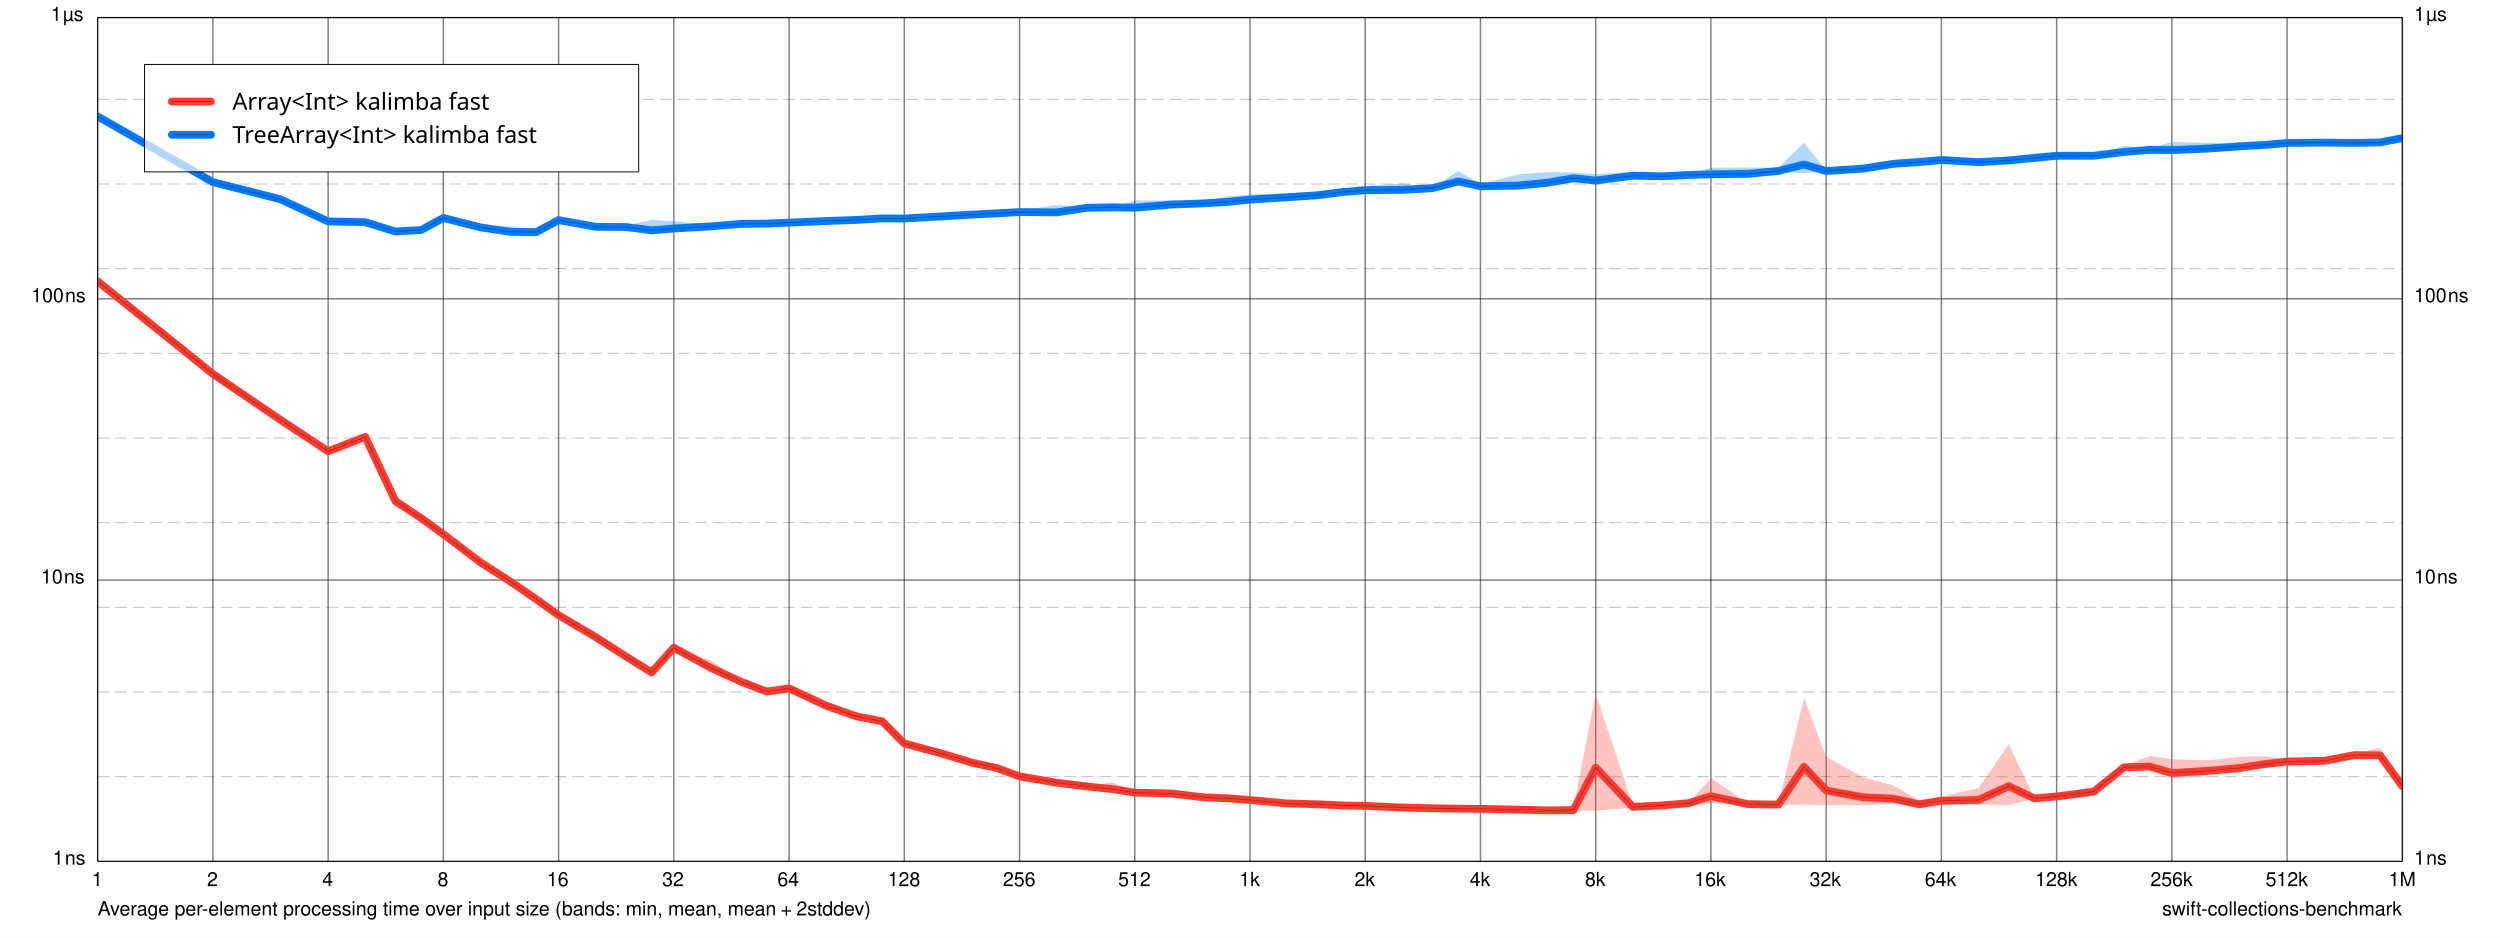
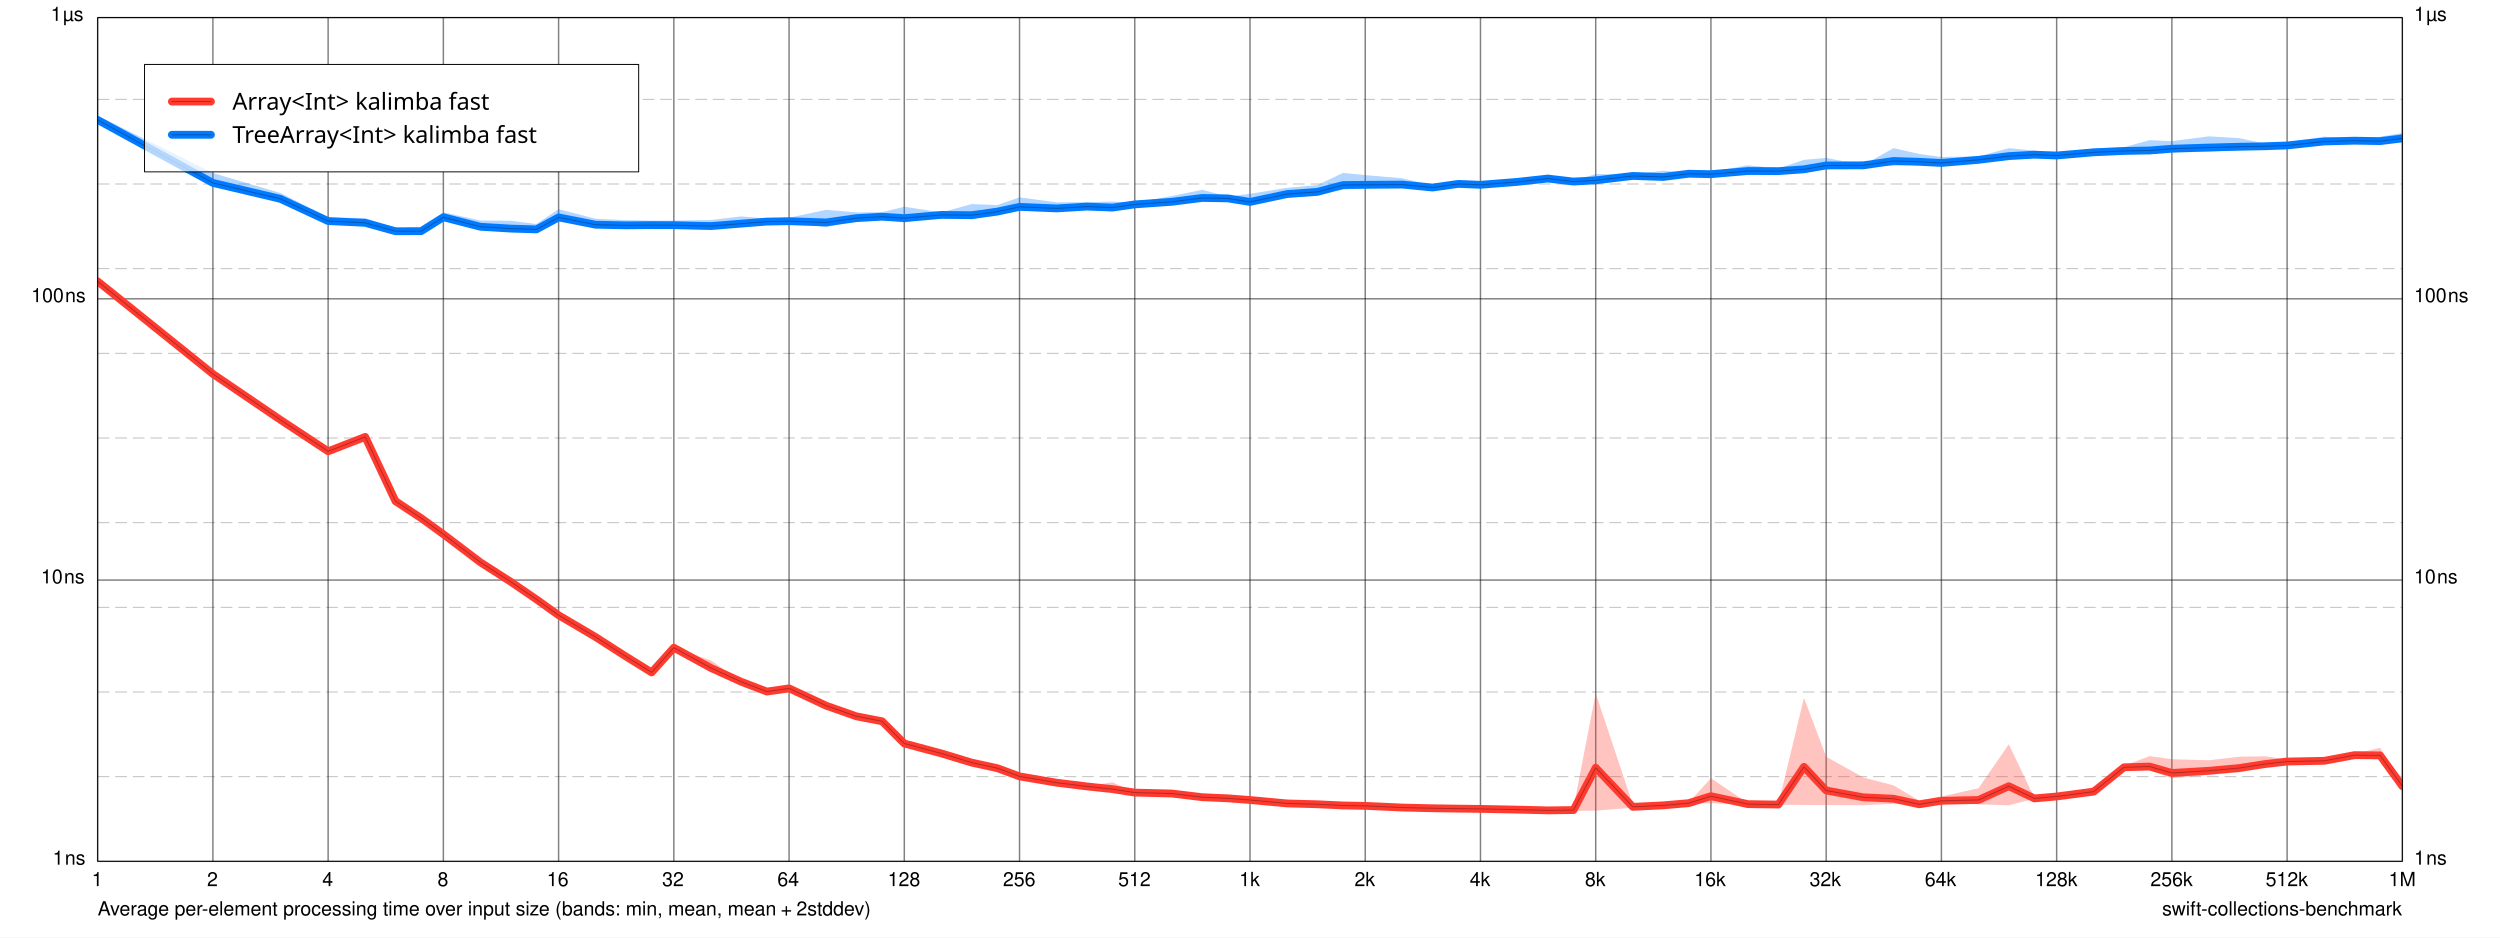
<svg xmlns="http://www.w3.org/2000/svg" xmlns:xlink="http://www.w3.org/1999/xlink" width="1280.0px" height="480.0px" viewBox="0.0 0.0 1280.0 480.0" version="1.1">
  <path d="M 0 0 L 0 480 L 1280 480 L 1280 0 z" fill="#FFFFFF" fill-opacity="1.0" stroke="none" />
  <text x="50" y="468.7" font-family="Helvetica" font-size="10" font-weight="normal" font-style="normal" fill="#000000" fill-opacity="1">Average per-element processing time over input size (bands: min, mean, mean + 2stddev)</text>
  <a xlink:href="https://github.com/apple/swift-collections-benchmark">
    <text x="1107" y="468.7" font-family="Helvetica" font-size="10" font-weight="normal" font-style="normal" fill="#000000" fill-opacity="1">swift-collections-benchmark</text>
  </a>
  <path d="M 50 9 L 50 441" fill="none" stroke-width="0.75" stroke="#000000" stroke-opacity="0.498" stroke-linecap="butt" stroke-linejoin="round" />
  <text x="47" y="453.7" font-family="Helvetica" font-size="10" font-weight="normal" font-style="normal" fill="#000000" fill-opacity="1">1</text>
  <path d="M 109 9 L 109 441" fill="none" stroke-width="0.75" stroke="#000000" stroke-opacity="0.498" stroke-linecap="butt" stroke-linejoin="round" />
  <text x="106" y="453.7" font-family="Helvetica" font-size="10" font-weight="normal" font-style="normal" fill="#000000" fill-opacity="1">2</text>
  <path d="M 168 9 L 168 441" fill="none" stroke-width="0.75" stroke="#000000" stroke-opacity="0.498" stroke-linecap="butt" stroke-linejoin="round" />
  <text x="165" y="453.7" font-family="Helvetica" font-size="10" font-weight="normal" font-style="normal" fill="#000000" fill-opacity="1">4</text>
  <path d="M 227 9 L 227 441" fill="none" stroke-width="0.75" stroke="#000000" stroke-opacity="0.498" stroke-linecap="butt" stroke-linejoin="round" />
  <text x="224" y="453.7" font-family="Helvetica" font-size="10" font-weight="normal" font-style="normal" fill="#000000" fill-opacity="1">8</text>
  <path d="M 286 9 L 286 441" fill="none" stroke-width="0.75" stroke="#000000" stroke-opacity="0.498" stroke-linecap="butt" stroke-linejoin="round" />
  <text x="280" y="453.7" font-family="Helvetica" font-size="10" font-weight="normal" font-style="normal" fill="#000000" fill-opacity="1">16</text>
  <path d="M 345 9 L 345 441" fill="none" stroke-width="0.75" stroke="#000000" stroke-opacity="0.498" stroke-linecap="butt" stroke-linejoin="round" />
  <text x="339" y="453.7" font-family="Helvetica" font-size="10" font-weight="normal" font-style="normal" fill="#000000" fill-opacity="1">32</text>
  <path d="M 404 9 L 404 441" fill="none" stroke-width="0.75" stroke="#000000" stroke-opacity="0.498" stroke-linecap="butt" stroke-linejoin="round" />
  <text x="398" y="453.7" font-family="Helvetica" font-size="10" font-weight="normal" font-style="normal" fill="#000000" fill-opacity="1">64</text>
  <path d="M 463 9 L 463 441" fill="none" stroke-width="0.75" stroke="#000000" stroke-opacity="0.498" stroke-linecap="butt" stroke-linejoin="round" />
  <text x="454.5" y="453.7" font-family="Helvetica" font-size="10" font-weight="normal" font-style="normal" fill="#000000" fill-opacity="1">128</text>
  <path d="M 522 9 L 522 441" fill="none" stroke-width="0.75" stroke="#000000" stroke-opacity="0.498" stroke-linecap="butt" stroke-linejoin="round" />
  <text x="513.5" y="453.7" font-family="Helvetica" font-size="10" font-weight="normal" font-style="normal" fill="#000000" fill-opacity="1">256</text>
  <path d="M 581 9 L 581 441" fill="none" stroke-width="0.75" stroke="#000000" stroke-opacity="0.498" stroke-linecap="butt" stroke-linejoin="round" />
  <text x="572.5" y="453.7" font-family="Helvetica" font-size="10" font-weight="normal" font-style="normal" fill="#000000" fill-opacity="1">512</text>
  <path d="M 640 9 L 640 441" fill="none" stroke-width="0.75" stroke="#000000" stroke-opacity="0.498" stroke-linecap="butt" stroke-linejoin="round" />
  <text x="634.5" y="453.7" font-family="Helvetica" font-size="10" font-weight="normal" font-style="normal" fill="#000000" fill-opacity="1">1k</text>
  <path d="M 699 9 L 699 441" fill="none" stroke-width="0.75" stroke="#000000" stroke-opacity="0.498" stroke-linecap="butt" stroke-linejoin="round" />
  <text x="693.5" y="453.7" font-family="Helvetica" font-size="10" font-weight="normal" font-style="normal" fill="#000000" fill-opacity="1">2k</text>
  <path d="M 758 9 L 758 441" fill="none" stroke-width="0.75" stroke="#000000" stroke-opacity="0.498" stroke-linecap="butt" stroke-linejoin="round" />
  <text x="752.5" y="453.7" font-family="Helvetica" font-size="10" font-weight="normal" font-style="normal" fill="#000000" fill-opacity="1">4k</text>
  <path d="M 817 9 L 817 441" fill="none" stroke-width="0.75" stroke="#000000" stroke-opacity="0.498" stroke-linecap="butt" stroke-linejoin="round" />
  <text x="811.5" y="453.7" font-family="Helvetica" font-size="10" font-weight="normal" font-style="normal" fill="#000000" fill-opacity="1">8k</text>
  <path d="M 876 9 L 876 441" fill="none" stroke-width="0.75" stroke="#000000" stroke-opacity="0.498" stroke-linecap="butt" stroke-linejoin="round" />
  <text x="867.5" y="453.7" font-family="Helvetica" font-size="10" font-weight="normal" font-style="normal" fill="#000000" fill-opacity="1">16k</text>
  <path d="M 935 9 L 935 441" fill="none" stroke-width="0.75" stroke="#000000" stroke-opacity="0.498" stroke-linecap="butt" stroke-linejoin="round" />
  <text x="926.5" y="453.7" font-family="Helvetica" font-size="10" font-weight="normal" font-style="normal" fill="#000000" fill-opacity="1">32k</text>
  <path d="M 994 9 L 994 441" fill="none" stroke-width="0.75" stroke="#000000" stroke-opacity="0.498" stroke-linecap="butt" stroke-linejoin="round" />
  <text x="985.5" y="453.7" font-family="Helvetica" font-size="10" font-weight="normal" font-style="normal" fill="#000000" fill-opacity="1">64k</text>
  <path d="M 1053 9 L 1053 441" fill="none" stroke-width="0.75" stroke="#000000" stroke-opacity="0.498" stroke-linecap="butt" stroke-linejoin="round" />
  <text x="1042" y="453.7" font-family="Helvetica" font-size="10" font-weight="normal" font-style="normal" fill="#000000" fill-opacity="1">128k</text>
  <path d="M 1112 9 L 1112 441" fill="none" stroke-width="0.75" stroke="#000000" stroke-opacity="0.498" stroke-linecap="butt" stroke-linejoin="round" />
  <text x="1101" y="453.7" font-family="Helvetica" font-size="10" font-weight="normal" font-style="normal" fill="#000000" fill-opacity="1">256k</text>
  <path d="M 1171 9 L 1171 441" fill="none" stroke-width="0.75" stroke="#000000" stroke-opacity="0.498" stroke-linecap="butt" stroke-linejoin="round" />
  <text x="1160" y="453.7" font-family="Helvetica" font-size="10" font-weight="normal" font-style="normal" fill="#000000" fill-opacity="1">512k</text>
  <path d="M 1230 9 L 1230 441" fill="none" stroke-width="0.75" stroke="#000000" stroke-opacity="0.498" stroke-linecap="butt" stroke-linejoin="round" />
  <text x="1223" y="453.7" font-family="Helvetica" font-size="10" font-weight="normal" font-style="normal" fill="#000000" fill-opacity="1">1M</text>
  <path d="M 50 441 L 1230 441" fill="none" stroke-width="0.75" stroke="#000000" stroke-opacity="0.498" stroke-linecap="butt" stroke-linejoin="round" />
  <text x="27" y="442.7" font-family="Helvetica" font-size="10" font-weight="normal" font-style="normal" fill="#000000" fill-opacity="1">1 ns</text>
  <text x="1236" y="442.7" font-family="Helvetica" font-size="10" font-weight="normal" font-style="normal" fill="#000000" fill-opacity="1">1 ns</text>
  <path d="M 50 297 L 1230 297" fill="none" stroke-width="0.75" stroke="#000000" stroke-opacity="0.498" stroke-linecap="butt" stroke-linejoin="round" />
  <text x="21" y="298.7" font-family="Helvetica" font-size="10" font-weight="normal" font-style="normal" fill="#000000" fill-opacity="1">10 ns</text>
  <text x="1236" y="298.7" font-family="Helvetica" font-size="10" font-weight="normal" font-style="normal" fill="#000000" fill-opacity="1">10 ns</text>
  <path d="M 50 153 L 1230 153" fill="none" stroke-width="0.75" stroke="#000000" stroke-opacity="0.498" stroke-linecap="butt" stroke-linejoin="round" />
  <text x="16" y="154.7" font-family="Helvetica" font-size="10" font-weight="normal" font-style="normal" fill="#000000" fill-opacity="1">100 ns</text>
  <text x="1236" y="154.7" font-family="Helvetica" font-size="10" font-weight="normal" font-style="normal" fill="#000000" fill-opacity="1">100 ns</text>
  <path d="M 50 9 L 1230 9" fill="none" stroke-width="0.75" stroke="#000000" stroke-opacity="0.498" stroke-linecap="butt" stroke-linejoin="round" />
  <text x="26" y="10.7" font-family="Helvetica" font-size="10" font-weight="normal" font-style="normal" fill="#000000" fill-opacity="1">1 µs</text>
  <text x="1236" y="10.7" font-family="Helvetica" font-size="10" font-weight="normal" font-style="normal" fill="#000000" fill-opacity="1">1 µs</text>
  <path d="M 50 397.65 L 1230 397.65" fill="none" stroke-width="0.5" stroke="#000000" stroke-opacity="0.259" stroke-linecap="butt" stroke-linejoin="round" stroke-dasharray="6 3" stroke-dashoffset="0" />
  <path d="M 50 354.3 L 1230 354.3" fill="none" stroke-width="0.5" stroke="#000000" stroke-opacity="0.259" stroke-linecap="butt" stroke-linejoin="round" stroke-dasharray="6 3" stroke-dashoffset="0" />
  <path d="M 50 310.96 L 1230 310.96" fill="none" stroke-width="0.5" stroke="#000000" stroke-opacity="0.259" stroke-linecap="butt" stroke-linejoin="round" stroke-dasharray="6 3" stroke-dashoffset="0" />
  <path d="M 50 267.61 L 1230 267.61" fill="none" stroke-width="0.5" stroke="#000000" stroke-opacity="0.259" stroke-linecap="butt" stroke-linejoin="round" stroke-dasharray="6 3" stroke-dashoffset="0" />
  <path d="M 50 224.26 L 1230 224.26" fill="none" stroke-width="0.5" stroke="#000000" stroke-opacity="0.259" stroke-linecap="butt" stroke-linejoin="round" stroke-dasharray="6 3" stroke-dashoffset="0" />
  <path d="M 50 180.91 L 1230 180.91" fill="none" stroke-width="0.5" stroke="#000000" stroke-opacity="0.259" stroke-linecap="butt" stroke-linejoin="round" stroke-dasharray="6 3" stroke-dashoffset="0" />
  <path d="M 50 137.56 L 1230 137.56" fill="none" stroke-width="0.5" stroke="#000000" stroke-opacity="0.259" stroke-linecap="butt" stroke-linejoin="round" stroke-dasharray="6 3" stroke-dashoffset="0" />
  <path d="M 50 94.213 L 1230 94.213" fill="none" stroke-width="0.5" stroke="#000000" stroke-opacity="0.259" stroke-linecap="butt" stroke-linejoin="round" stroke-dasharray="6 3" stroke-dashoffset="0" />
  <path d="M 50 50.865 L 1230 50.865" fill="none" stroke-width="0.5" stroke="#000000" stroke-opacity="0.259" stroke-linecap="butt" stroke-linejoin="round" stroke-dasharray="6 3" stroke-dashoffset="0" />
  <path d="M 74 33 L 74 88 L 327 88 L 327 33 z" fill="#FFFFFF" fill-opacity="1.0" stroke="none" />
  <clipPath id="clip-0">
    <path d="M 50 9 L 50 441 L 1230 441 L 1230 9 z" />
  </clipPath>
  <g clip-path="url(#clip-0)">
-     <path d="M 50 59.526L 109 92.12L 143.51 101.73L 168 112.5L 186.99 113.69L 202.51 118.45L 215.63 117.19L 227 110.91L 245.99 116.1L 261.51 115.84L 274.63 117.83L 286 111.37L 304.99 114.95L 320.51 115.51L 333.63 112.54L 345 113.2L 363.99 115.21L 379.51 114.24L 392.63 114.05L 404 113.83L 422.99 112.53L 438.51 112.35L 451.63 111.46L 463 111.57L 481.99 110.37L 497.51 109.43L 510.63 108.83L 522 107.85L 540.99 104.98L 556.51 105.96L 569.63 106.03L 581 102.62L 599.99 102.63L 615.51 103.2L 628.63 100.54L 640 99.639L 658.99 99.013L 674.51 98.169L 687.63 97.248L 699 95.321L 717.99 93.912L 733.51 96.113L 746.63 87.579L 758 94.274L 776.99 89.338L 792.51 88.087L 805.63 88.308L 817 89.194L 835.99 88.043L 851.51 89.118L 864.63 89.493L 876 85.854L 894.99 85.765L 910.51 85.931L 923.63 73.062L 935 87.324L 953.99 84.506L 969.51 82.027L 982.63 80.6L 994 80.594L 1013 81.535L 1028.5 81.563L 1041.6 78.744L 1053 77.847L 1072 79.214L 1087.5 74.772L 1100.6 75.8L 1112 72.706L 1131 73.153L 1146.5 73.467L 1159.6 73.898L 1171 72.922L 1190 72.203L 1205.5 72.461L 1218.6 72.09L 1230 69.77L 1230 71.001L 1218.6 73.24L 1205.5 73.401L 1190 73.283L 1171 73.274L 1159.6 74.295L 1146.5 75.469L 1131 77.088L 1112 78.367L 1100.6 77.079L 1087.5 78.901L 1072 79.933L 1053 80.459L 1041.6 81.627L 1028.5 82.344L 1013 83.567L 994 82.364L 982.63 83.881L 969.51 84.527L 953.99 86.965L 935 87.67L 923.63 88.706L 910.51 88.092L 894.99 90.198L 876 90.493L 864.63 89.581L 851.51 90.676L 835.99 90.638L 817 93.654L 805.63 92.36L 792.51 95.561L 776.99 97.157L 758 95.758L 746.63 94.905L 733.51 96.397L 717.99 98.435L 699 98.115L 687.63 98.656L 674.51 100.62L 658.99 101.73L 640 103.1L 628.63 104.41L 615.51 104.5L 599.99 105.46L 581 107.74L 569.63 106.23L 556.51 106.52L 540.99 110.14L 522 108.83L 510.63 109.38L 497.51 110.03L 481.99 110.97L 463 111.98L 451.63 111.96L 438.51 112.68L 422.99 113.38L 404 114.04L 392.63 114.63L 379.51 114.77L 363.99 116.14L 345 118.42L 333.63 119.95L 320.51 116.49L 304.99 116.54L 286 113.15L 274.63 119.18L 261.51 119.75L 245.99 116.52L 227 111.84L 215.63 117.96L 202.51 118.55L 186.99 113.8L 168 113.69L 143.51 102.09L 109 93.647L 50 59.636" fill="#007AFF" fill-opacity="0.302" stroke="none" />
+     <path d="M 50 59.24L 109 88.58L 143.51 98.789L 168 111.31L 186.99 111.67L 202.51 116.87L 215.63 116.89L 227 108.72L 245.99 112.91L 261.51 113.03L 274.63 114.69L 286 107.1L 304.99 112L 320.51 112.69L 333.63 112.95L 345 112.93L 363.99 112.61L 379.51 110.81L 392.63 111.88L 404 111.46L 422.99 107.43L 438.51 108.75L 451.63 108.63L 463 105.86L 481.99 108.74L 497.51 104.47L 510.63 104.99L 522 101.04L 540.99 103.61L 556.51 103.49L 569.63 103.2L 581 103.74L 599.99 100.39L 615.51 97.16L 628.63 100.61L 640 99.232L 658.99 96.176L 674.51 94.759L 687.63 88.514L 699 89.638L 717.99 91.28L 733.51 94.978L 746.63 93.007L 758 93.305L 776.99 92.889L 792.51 89.432L 805.63 92.695L 817 89.106L 835.99 89.358L 851.51 87.417L 864.63 88.383L 876 88.02L 894.99 84.623L 910.51 86.301L 923.63 81.835L 935 80.824L 953.99 84.561L 969.51 75.829L 982.63 78.822L 994 80.36L 1013 80.082L 1028.5 75.867L 1041.6 77.09L 1053 78.568L 1072 76.006L 1087.5 75.387L 1100.6 71.75L 1112 72.285L 1131 69.8L 1146.5 70.755L 1159.6 73.5L 1171 72.753L 1190 69.961L 1205.5 71.124L 1218.6 70.004L 1230 68.07L 1230 71.888L 1218.6 73.072L 1205.5 72.357L 1190 73.323L 1171 75.103L 1159.6 75.388L 1146.5 76.765L 1131 77.697L 1112 77.58L 1100.6 79.022L 1087.5 77.975L 1072 78.701L 1053 79.993L 1041.6 79.961L 1028.5 81.427L 1013 82.467L 994 84.549L 982.63 84.331L 969.51 84.924L 953.99 84.678L 935 86.162L 923.63 88.494L 910.51 88.103L 894.99 88.621L 876 89.598L 864.63 89.141L 851.51 91.79L 835.99 90.332L 817 93.527L 805.63 93.06L 792.51 92.134L 776.99 93.197L 758 95.094L 746.63 94.555L 733.51 96.399L 717.99 95.68L 699 96.491L 687.63 97.105L 674.51 99.516L 658.99 100.51L 640 104.93L 628.63 101.91L 615.51 102.91L 599.99 104.38L 581 104.98L 569.63 107.41L 556.51 106.6L 540.99 107.85L 522 107.72L 510.63 109.57L 497.51 112.33L 481.99 110.49L 463 113.9L 451.63 111.79L 438.51 112.75L 422.99 116.35L 404 113.9L 392.63 114.01L 379.51 115.86L 363.99 116.9L 345 116.16L 333.63 116.1L 320.51 116.36L 304.99 116.16L 286 112.88L 274.63 118.45L 261.51 118.53L 245.99 117.26L 227 112.13L 215.63 118.88L 202.51 118.95L 186.99 114.95L 168 113.86L 143.51 102.91L 109 95.54L 50 62.207" fill="#007AFF" fill-opacity="0.302" stroke="none" />
    <path d="M 50 144.04L 109 191.13L 143.51 214.6L 168 230.75L 186.99 222.55L 202.51 253.82L 215.63 263.4L 227 273.21L 245.99 287.6L 261.51 297.88L 274.63 306.25L 286 314.39L 304.99 326.18L 320.51 335.57L 333.63 344L 345 331.43L 363.99 338.15L 379.51 348.86L 392.63 353.92L 404 352.44L 422.99 360.17L 438.51 366.07L 451.63 368.88L 463 378.95L 481.99 385.75L 497.51 389.6L 510.63 392.32L 522 395.45L 540.99 399.07L 556.51 402.5L 569.63 400.54L 581 405.73L 599.99 406.08L 615.51 407.38L 628.63 408.54L 640 409.46L 658.99 410.15L 674.51 411.77L 687.63 412.34L 699 412.42L 717.99 413.43L 733.51 413.73L 746.63 413.89L 758 414.01L 776.99 414.29L 792.51 414.76L 805.63 413.54L 817 354.99L 835.99 411.91L 851.51 411.81L 864.63 410.89L 876 398.42L 894.99 411.27L 910.51 411.83L 923.63 357.31L 935 387.45L 953.99 398.05L 969.51 402.12L 982.63 409.93L 994 407.8L 1013 403.59L 1028.5 381.05L 1041.6 408.48L 1053 407.5L 1072 402.99L 1087.5 392.02L 1100.6 387.14L 1112 388.73L 1131 389.24L 1146.5 387.44L 1159.6 387.2L 1171 388.82L 1190 388.8L 1205.5 386.04L 1218.6 382.84L 1230 401.65L 1230 402.82L 1218.6 388.21L 1205.5 386.83L 1190 389.81L 1171 390.29L 1159.6 392.7L 1146.5 395.43L 1131 396.67L 1112 398.43L 1100.6 394.47L 1087.5 393.15L 1072 406.15L 1053 407.9L 1041.6 408.9L 1028.5 412.31L 1013 411.84L 994 410.79L 982.63 412.47L 969.51 411.54L 953.99 412.26L 935 412.19L 923.63 412.16L 910.51 411.97L 894.99 411.88L 876 411.25L 864.63 411.32L 851.51 412.52L 835.99 413.53L 817 415.06L 805.63 415.18L 792.51 414.96L 776.99 414.62L 758 414.2L 746.63 414.06L 733.51 413.86L 717.99 413.47L 699 412.67L 687.63 412.41L 674.51 411.79L 658.99 411.79L 640 409.65L 628.63 408.81L 615.51 408.45L 599.99 406.35L 581 405.84L 569.63 405.33L 556.51 402.71L 540.99 401.34L 522 398.27L 510.63 393.66L 497.51 390.76L 481.99 385.75L 463 381.3L 451.63 369.45L 438.51 367.02L 422.99 361.73L 404 352.44L 392.63 354.14L 379.51 349.15L 363.99 343.42L 345 331.69L 333.63 344.38L 320.51 336.36L 304.99 326.19L 286 315.21L 274.63 307.07L 261.51 297.88L 245.99 288.04L 227 273.63L 215.63 265.95L 202.51 257.69L 186.99 224.1L 168 231.18L 143.51 215.04L 109 191.58L 50 144.04" fill="#FF3B30" fill-opacity="0.302" stroke="none" />
-     <path d="M 50 59.607L 109 93.244L 143.51 102L 168 113.38L 186.99 113.77L 202.51 118.53L 215.63 117.76L 227 111.6L 245.99 116.41L 261.51 118.71L 274.63 118.83L 286 112.68L 304.99 116.12L 320.51 116.23L 333.63 117.93L 345 117.01L 363.99 115.9L 379.51 114.63L 392.63 114.48L 404 113.98L 422.99 113.16L 438.51 112.6L 451.63 111.83L 463 111.87L 481.99 110.81L 497.51 109.88L 510.63 109.23L 522 108.57L 540.99 108.75L 556.51 106.38L 569.63 106.17L 581 106.36L 599.99 104.71L 615.51 104.16L 628.63 103.37L 640 102.18L 658.99 101.01L 674.51 99.972L 687.63 98.285L 699 97.373L 717.99 97.222L 733.51 96.323L 746.63 92.907L 758 95.367L 776.99 95.018L 792.51 93.521L 805.63 91.276L 817 92.458L 835.99 89.949L 851.51 90.265L 864.63 89.558L 876 89.248L 894.99 89.009L 910.51 87.52L 923.63 84.228L 935 87.58L 953.99 86.313L 969.51 83.864L 982.63 83.007L 994 81.897L 1013 83.03L 1028.5 82.139L 1041.6 80.861L 1053 79.766L 1072 79.745L 1087.5 77.796L 1100.6 76.742L 1112 76.838L 1131 76.036L 1146.5 74.94L 1159.6 74.191L 1171 73.182L 1190 72.999L 1205.5 73.154L 1218.6 72.937L 1230 70.677" fill="none" stroke-width="4" stroke="#007AFF" stroke-opacity="1" stroke-linecap="round" stroke-linejoin="round" />
+     <path d="M 50 61.418L 109 93.646L 143.51 101.8L 168 113.19L 186.99 114.08L 202.51 118.4L 215.63 118.35L 227 111.22L 245.99 116.1L 261.51 117.04L 274.63 117.45L 286 111.31L 304.99 115.05L 320.51 115.38L 333.63 115.26L 345 115.3L 363.99 115.75L 379.51 114.5L 392.63 113.45L 404 113.25L 422.99 113.89L 438.51 111.68L 451.63 110.95L 463 111.7L 481.99 110.03L 497.51 110.18L 510.63 108.35L 522 105.91L 540.99 106.71L 556.51 105.77L 569.63 106.28L 581 104.65L 599.99 103.32L 615.51 101.35L 628.63 101.57L 640 103.39L 658.99 99.349L 674.51 98.238L 687.63 94.745L 699 94.627L 717.99 94.501L 733.51 96.025L 746.63 94.147L 758 94.622L 776.99 93.116L 792.51 91.417L 805.63 92.965L 817 92.342L 835.99 90.076L 851.51 90.618L 864.63 88.942L 876 89.182L 894.99 87.552L 910.51 87.627L 923.63 86.685L 935 84.723L 953.99 84.647L 969.51 82.418L 982.63 82.845L 994 83.427L 1013 81.836L 1028.5 79.926L 1041.6 79.198L 1053 79.618L 1072 77.986L 1087.5 77.288L 1100.6 77.039L 1112 76.153L 1131 75.536L 1146.5 75.139L 1159.6 74.889L 1171 74.48L 1190 72.427L 1205.5 72.033L 1218.6 72.256L 1230 70.868" fill="none" stroke-width="4" stroke="#007AFF" stroke-opacity="1" stroke-linecap="round" stroke-linejoin="round" />
    <path d="M 50 144.04L 109 191.46L 143.51 214.92L 168 231.07L 186.99 223.69L 202.51 256.65L 215.63 265.28L 227 273.52L 245.99 287.92L 261.51 297.88L 274.63 306.86L 286 314.99L 304.99 326.19L 320.51 336.15L 333.63 344.28L 345 331.62L 363.99 342L 379.51 349.07L 392.63 354.08L 404 352.44L 422.99 361.32L 438.51 366.77L 451.63 369.3L 463 380.68L 481.99 385.75L 497.51 390.45L 510.63 393.31L 522 397.52L 540.99 400.74L 556.51 402.65L 569.63 404.04L 581 405.81L 599.99 406.28L 615.51 408.16L 628.63 408.74L 640 409.6L 658.99 411.36L 674.51 411.78L 687.63 412.4L 699 412.6L 717.99 413.46L 733.51 413.83L 746.63 414.02L 758 414.15L 776.99 414.53L 792.51 414.91L 805.63 414.75L 817 393.07L 835.99 413.11L 851.51 412.34L 864.63 411.21L 876 407.64L 894.99 411.72L 910.51 411.93L 923.63 392.62L 935 404.72L 953.99 408.22L 969.51 408.94L 982.63 411.8L 994 410L 1013 409.58L 1028.5 402.53L 1041.6 408.79L 1053 407.8L 1072 405.31L 1087.5 392.85L 1100.6 392.47L 1112 395.75L 1131 394.64L 1146.5 393.24L 1159.6 391.21L 1171 389.91L 1190 389.54L 1205.5 386.63L 1218.6 386.76L 1230 402.51" fill="none" stroke-width="4" stroke="#FF3B30" stroke-opacity="1" stroke-linecap="round" stroke-linejoin="round" />
-     <path d="M 50 59.607L 109 93.244L 143.51 102L 168 113.38L 186.99 113.77L 202.51 118.53L 215.63 117.76L 227 111.6L 245.99 116.41L 261.51 118.71L 274.63 118.83L 286 112.68L 304.99 116.12L 320.51 116.23L 333.63 117.93L 345 117.01L 363.99 115.9L 379.51 114.63L 392.63 114.48L 404 113.98L 422.99 113.16L 438.51 112.6L 451.63 111.83L 463 111.87L 481.99 110.81L 497.51 109.88L 510.63 109.23L 522 108.57L 540.99 108.75L 556.51 106.38L 569.63 106.17L 581 106.36L 599.99 104.71L 615.51 104.16L 628.63 103.37L 640 102.18L 658.99 101.01L 674.51 99.972L 687.63 98.285L 699 97.373L 717.99 97.222L 733.51 96.323L 746.63 92.907L 758 95.367L 776.99 95.018L 792.51 93.521L 805.63 91.276L 817 92.458L 835.99 89.949L 851.51 90.265L 864.63 89.558L 876 89.248L 894.99 89.009L 910.51 87.52L 923.63 84.228L 935 87.58L 953.99 86.313L 969.51 83.864L 982.63 83.007L 994 81.897L 1013 83.03L 1028.5 82.139L 1041.6 80.861L 1053 79.766L 1072 79.745L 1087.5 77.796L 1100.6 76.742L 1112 76.838L 1131 76.036L 1146.5 74.94L 1159.6 74.191L 1171 73.182L 1190 72.999L 1205.5 73.154L 1218.6 72.937L 1230 70.677" fill="none" stroke-width="0.5" stroke="#000000" stroke-opacity="0.302" stroke-linecap="round" stroke-linejoin="round" />
+     <path d="M 50 61.418L 109 93.646L 143.51 101.8L 168 113.19L 186.99 114.08L 202.51 118.4L 215.63 118.35L 227 111.22L 245.99 116.1L 261.51 117.04L 274.63 117.45L 286 111.31L 304.99 115.05L 320.51 115.38L 333.63 115.26L 345 115.3L 363.99 115.75L 379.51 114.5L 392.63 113.45L 404 113.25L 422.99 113.89L 438.51 111.68L 451.63 110.95L 463 111.7L 481.99 110.03L 497.51 110.18L 510.63 108.35L 522 105.91L 540.99 106.71L 556.51 105.77L 569.63 106.28L 581 104.65L 599.99 103.32L 615.51 101.35L 628.63 101.57L 640 103.39L 658.99 99.349L 674.51 98.238L 687.63 94.745L 699 94.627L 717.99 94.501L 733.51 96.025L 746.63 94.147L 758 94.622L 776.99 93.116L 792.51 91.417L 805.63 92.965L 817 92.342L 835.99 90.076L 851.51 90.618L 864.63 88.942L 876 89.182L 894.99 87.552L 910.51 87.627L 923.63 86.685L 935 84.723L 953.99 84.647L 969.51 82.418L 982.63 82.845L 994 83.427L 1013 81.836L 1028.5 79.926L 1041.6 79.198L 1053 79.618L 1072 77.986L 1087.5 77.288L 1100.6 77.039L 1112 76.153L 1131 75.536L 1146.5 75.139L 1159.6 74.889L 1171 74.48L 1190 72.427L 1205.5 72.033L 1218.6 72.256L 1230 70.868" fill="none" stroke-width="0.5" stroke="#000000" stroke-opacity="0.302" stroke-linecap="round" stroke-linejoin="round" />
    <path d="M 50 144.04L 109 191.46L 143.51 214.92L 168 231.07L 186.99 223.69L 202.51 256.65L 215.63 265.28L 227 273.52L 245.99 287.92L 261.51 297.88L 274.63 306.86L 286 314.99L 304.99 326.19L 320.51 336.15L 333.63 344.28L 345 331.62L 363.99 342L 379.51 349.07L 392.63 354.08L 404 352.44L 422.99 361.32L 438.51 366.77L 451.63 369.3L 463 380.68L 481.99 385.75L 497.51 390.45L 510.63 393.31L 522 397.52L 540.99 400.74L 556.51 402.65L 569.63 404.04L 581 405.81L 599.99 406.28L 615.51 408.16L 628.63 408.74L 640 409.6L 658.99 411.36L 674.51 411.78L 687.63 412.4L 699 412.6L 717.99 413.46L 733.51 413.83L 746.63 414.02L 758 414.15L 776.99 414.53L 792.51 414.91L 805.63 414.75L 817 393.07L 835.99 413.11L 851.51 412.34L 864.63 411.21L 876 407.64L 894.99 411.72L 910.51 411.93L 923.63 392.62L 935 404.72L 953.99 408.22L 969.51 408.94L 982.63 411.8L 994 410L 1013 409.58L 1028.5 402.53L 1041.6 408.79L 1053 407.8L 1072 405.31L 1087.5 392.85L 1100.6 392.47L 1112 395.75L 1131 394.64L 1146.5 393.24L 1159.6 391.21L 1171 389.91L 1190 389.54L 1205.5 386.63L 1218.6 386.76L 1230 402.51" fill="none" stroke-width="0.5" stroke="#000000" stroke-opacity="0.302" stroke-linecap="round" stroke-linejoin="round" />
  </g>
  <path d="M 74 33 L 74 88 L 327 88 L 327 33 z" fill="#FFFFFF" fill-opacity="0.702" stroke-width="0.5" stroke="#000000" stroke-opacity="1" stroke-linecap="round" stroke-linejoin="round" />
  <path d="M 88 52 L 108 52" fill="none" stroke-width="4" stroke="#FF3B30" stroke-opacity="1" stroke-linecap="round" stroke-linejoin="round" />
  <path d="M 88 52 L 108 52" fill="none" stroke-width="0.5" stroke="#000000" stroke-opacity="0.302" stroke-linecap="round" stroke-linejoin="round" />
  <text x="119" y="56.17" font-family="Menlo" font-size="12" font-weight="normal" font-style="normal" fill="#000000" fill-opacity="1">Array&lt;Int&gt; kalimba fast</text>
  <path d="M 88 69 L 108 69" fill="none" stroke-width="4" stroke="#007AFF" stroke-opacity="1" stroke-linecap="round" stroke-linejoin="round" />
  <path d="M 88 69 L 108 69" fill="none" stroke-width="0.5" stroke="#000000" stroke-opacity="0.302" stroke-linecap="round" stroke-linejoin="round" />
  <text x="119" y="73.17" font-family="Menlo" font-size="12" font-weight="normal" font-style="normal" fill="#000000" fill-opacity="1">TreeArray&lt;Int&gt; kalimba fast</text>
  <path d="M 50 9 L 50 441 L 1230 441 L 1230 9 z" fill="none" stroke-width="0.5" stroke="#000000" stroke-opacity="1" stroke-linecap="round" stroke-linejoin="round" />
</svg>
